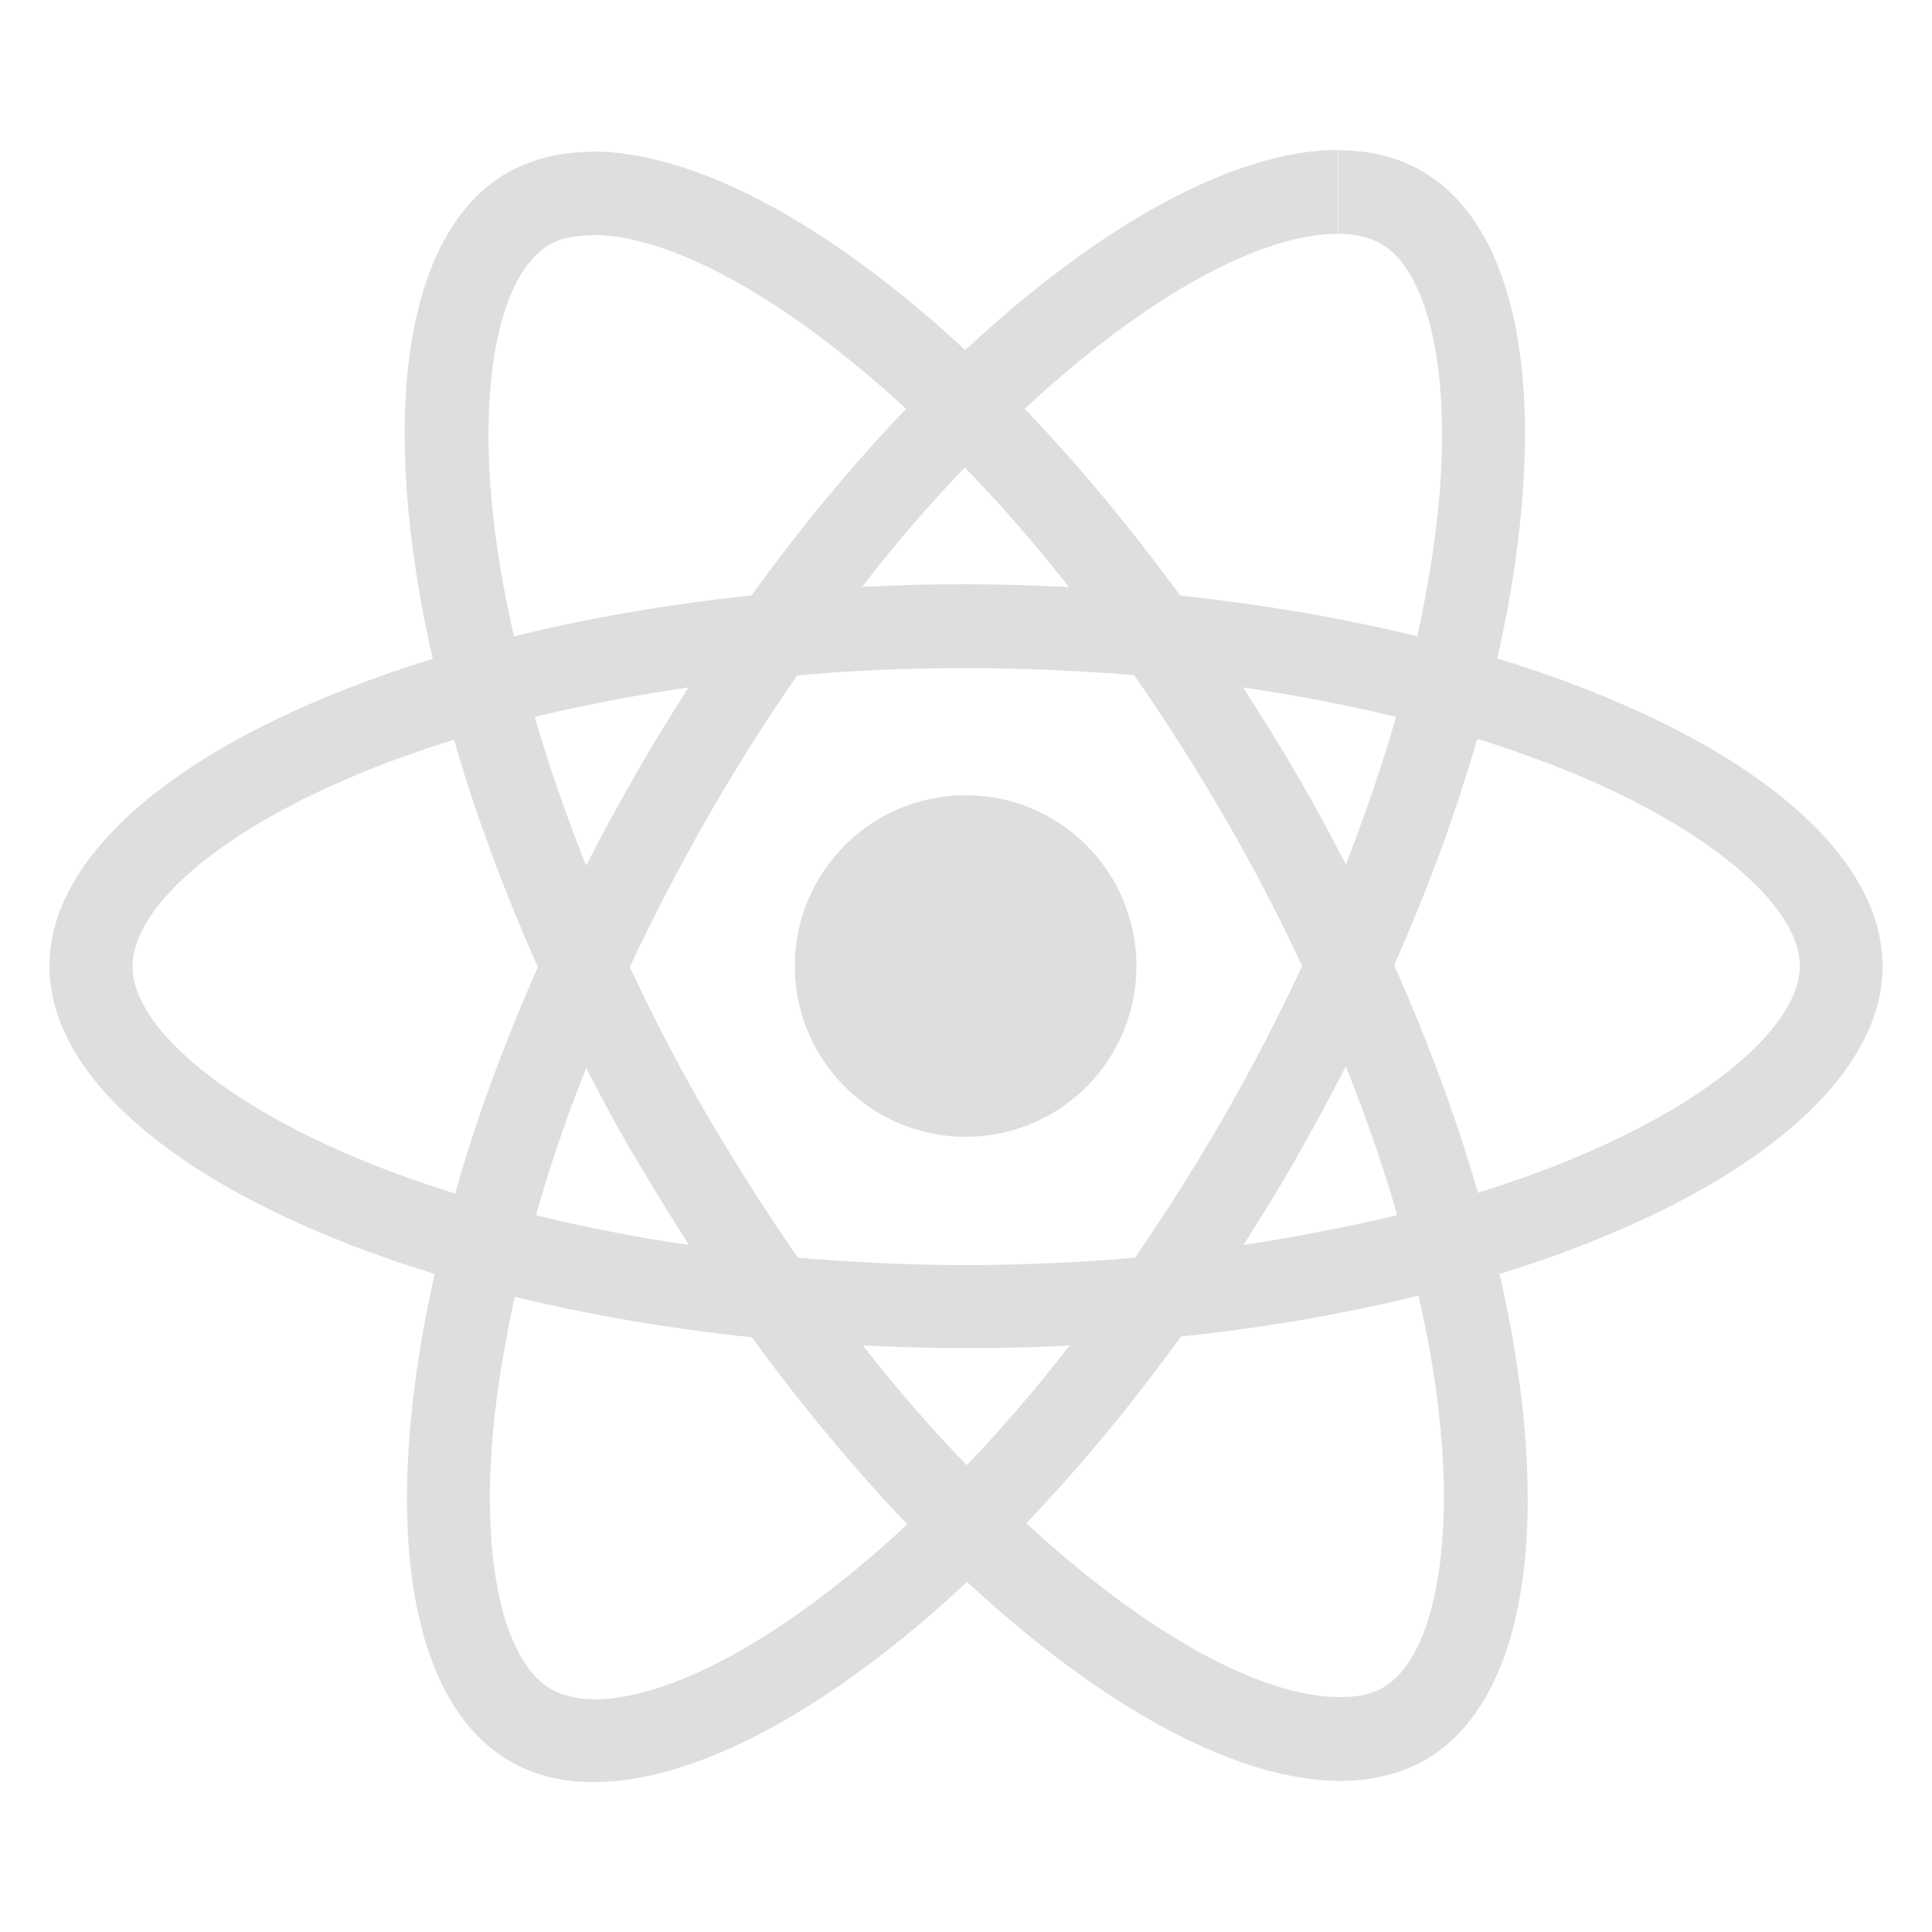
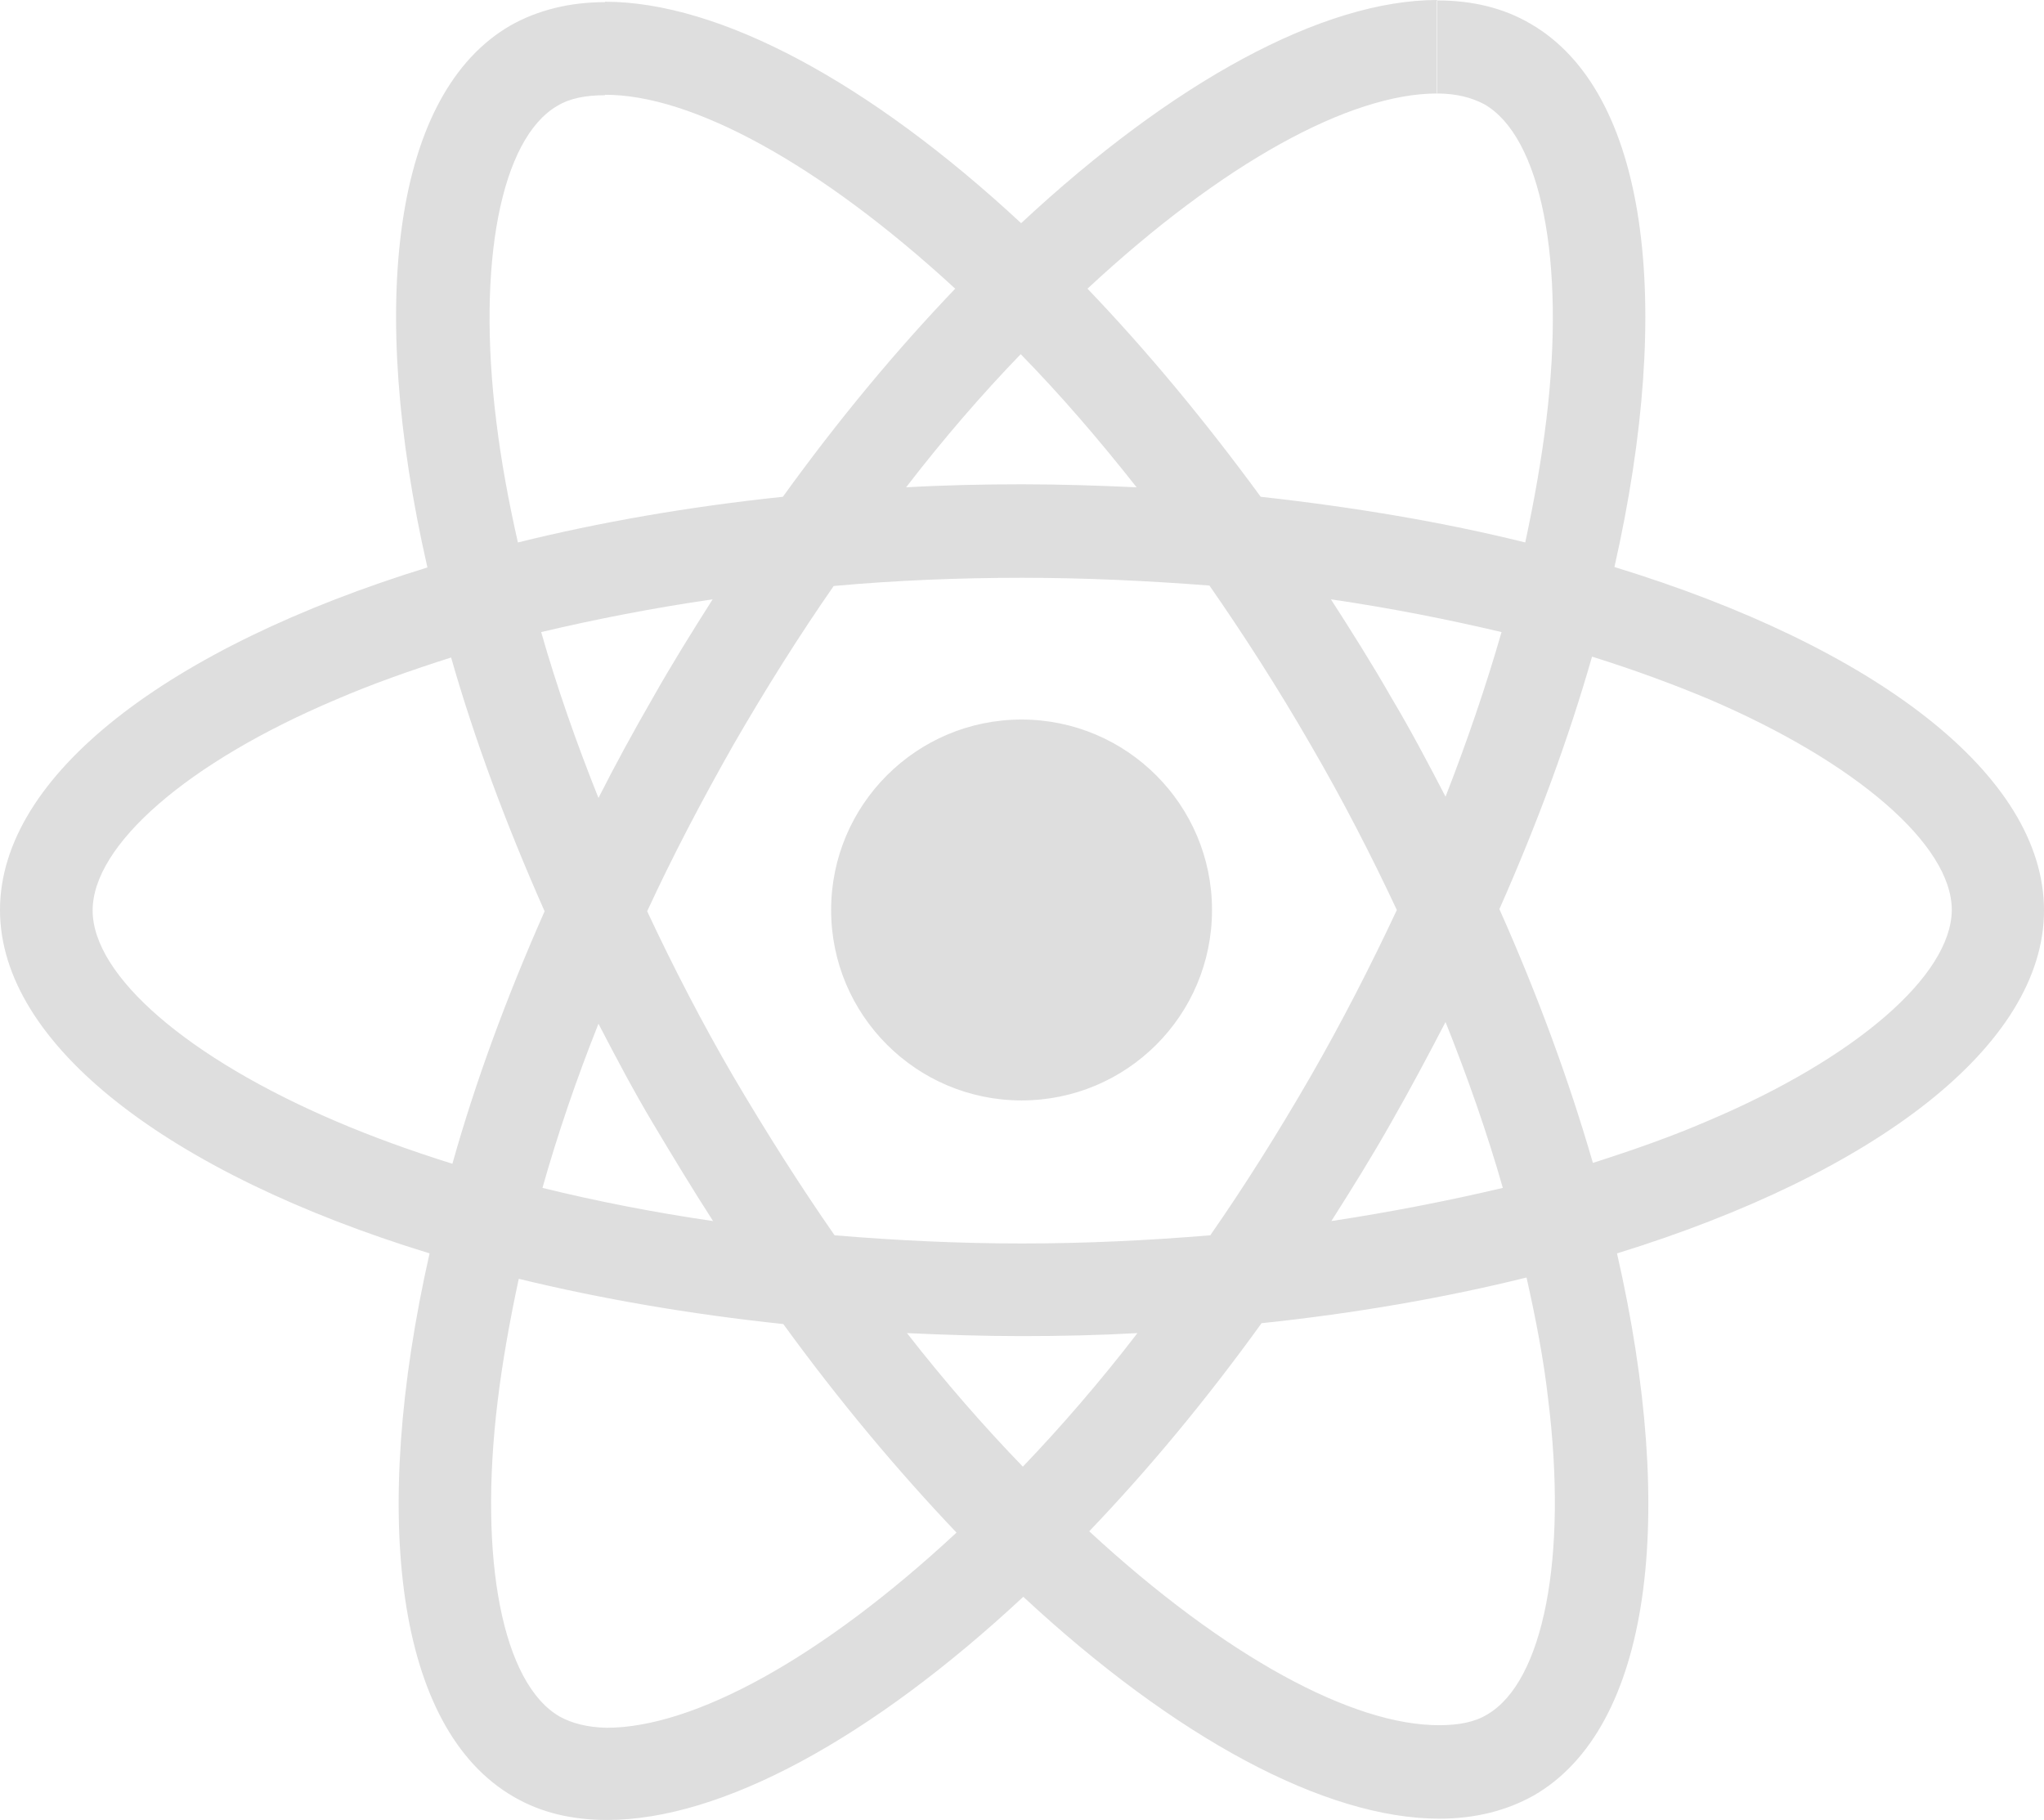
- <svg xmlns="http://www.w3.org/2000/svg" version="1.1" id="Layer_1" x="0px" y="0px" viewBox="0 0 500 500" style="enable-background:new 0 0 500 500;" xml:space="preserve">
-   <style type="text/css">
- 	.st0{fill:#DEDEDE;}
- 	.st1{fill:#C8C8C8;}
- </style>
-   <path class="st0" d="M734.6,71.3c10.3,0,18.7,8.3,18.7,18.5c0,10.2-8.4,18.5-18.7,18.5c-10.3,0-18.7-8.3-18.7-18.5  C715.9,79.6,724.3,71.3,734.6,71.3 M791.9,38.8c-108.9,0-102.1,46.7-102.1,46.7l0.1,48.4h103.9v14.5H648.7c0,0-69.7-7.8-69.7,101  s60.8,104.9,60.8,104.9h36.3v-50.5c0,0-1.9-60.2,59.8-60.2H839c0,0,57.9,0.9,57.9-55.4V95.1C896.9,95.1,905.7,38.8,791.9,38.8   M852.3,428.7c-10.3,0-18.7-8.3-18.7-18.5c0-10.2,8.4-18.5,18.7-18.5c10.3,0,18.7,8.3,18.7,18.5C871,420.4,862.6,428.7,852.3,428.7   M795,461.2c108.9,0,102.1-46.7,102.1-46.7l-0.1-48.4H793v-14.5h145.1c0,0,69.7,7.8,69.7-101s-60.8-104.9-60.8-104.9h-36.3v50.5  c0,0,1.9,60.2-59.8,60.2H747.9c0,0-57.9-0.9-57.9,55.4v93.2C690,404.9,681.2,461.2,795,461.2" />
-   <path class="st0" d="M1280.2,38.8h66v305.7c-63.3,10.1-123.9,16.5-167.2-7.2c-55.8-30.5-60.3-127.6-16.2-170.8  c22.4-21.9,67.5-37.3,115.9-27.3V43C1278.6,41,1278.5,39,1280.2,38.8 M1201,245.4c-0.2,40.1,29.8,64,77.7,53.1V192.3  C1230.2,177.9,1201.2,207.1,1201,245.4 M1453.2,38.8h-66v67.5h66V38.8z M2248.3,136.3c54.9-5.7,96.4,18,112.9,54.5  c28.2,62.4-1.6,134-46.9,155c-23.5,10.9-48.2,11.9-70.4,10c-68.8-5.9-112.2-74.5-88-150.7c3.8-11.9,8-19.2,10.3-23  C2181,157.4,2206.3,140.7,2248.3,136.3 M2245.3,301.4c72,27.4,79.9-126,7.3-111.9C2207.6,198.2,2209,287.6,2245.3,301.4   M1660.1,347.3c-54.5,3.1-137.4,21.2-167.2-14.3c-17.5-20.9-15.6-60.8,0-80.4c20.2-25.3,64.3-30.8,104.1-34.4  c3.6-8.7,1.2-22.9-2.9-28.7c-36.4-9.1-72.6,5-98.3,15.8V155c38.8-17.4,128.6-35.8,155.5,4.3c14.1,21.1,8.8,57.8,8.8,90.4V347.3z   M1544.2,277c-18.3,30,27.6,37.2,57.2,28.7v-44.5C1578.7,264.3,1552.8,262.9,1544.2,277 M1891.8,350.2c-3.2-49.9,4.3-111.3,0-152.1  c-8.8-82.9-130.5-64.5-198-47.4v199.5h66V193.8c16.6-4.3,44.1-8.7,55.7,0c14.8,11,10.3,45.8,10.3,73.2v83.3H1891.8 M2155.8,145  c-5.9,17.2-14.5,31.8-22,47.4c-6.8,1.5-12.7-2.7-16.1,0c-1.5,70,15.2,164.8-13.2,215.3c-17.1,30.4-48.6,49.9-96.8,53.1  c-35.1,2.4-62.3-3.3-88-12.9v-60.3c30.1,17.2,106.2,31.2,127.6-4.3c6.3-10.4,5.9-21.3,8.8-37.3c-13.8,0.7-27.2,7-44,7.2  c-69.2,0.9-112-53-95.3-127.8c6.4-28.9,23.8-52.2,46.9-66C2011.9,130.6,2085.9,132.8,2155.8,145 M1990.1,281.3  c11.1,17.6,41.2,24.2,66,12.9c-1.4-33.6-1.8-68-1.5-103.3C1997.6,176.1,1963.6,239.4,1990.1,281.3 M1387.4,140.4  c0,32.9-0.2,76.3-0.2,113.6c0,37.8,1.1,76.6-7.3,103.3c-9.7,30.8-33.6,42.2-58.7,57.4c10.8,3.2,20.4,9.6,30.8,14.4  c7.9,3.6,25.4,13.3,32.3,12.9c6.8-0.4,18.7-9.8,24.9-14.3c7.4-5.5,16.4-13.3,20.5-18.7c21.2-27.2,20.6-72.4,23.4-129.2  c0-57.8,0-92,0.1-139.5L1387.4,140.4z" />
-   <path class="st0" d="M294.1,250c0-24.4-19.8-44.2-44.2-44.2s-44.2,19.8-44.2,44.2c0,24.4,19.8,44.2,44.2,44.2S294.1,274.5,294.1,250   M465.8,250c-0.1,15.2-22.3,34.4-56.5,48.9c-8.3,3.6-17.4,6.8-26.8,9.8c-5.5-19-12.7-38.7-21.7-58.9c8.9-20.1,16.1-39.7,21.5-58.6  c9.6,3,18.6,6.3,27.2,9.9C443.6,215.7,465.8,234.9,465.8,250 M361.3,185.5c-3.6,12.5-8,25.4-13,38.2c-4-7.7-8.1-15.5-12.7-23.2  c-4.4-7.7-9.2-15.3-13.9-22.6C335.4,179.9,348.6,182.5,361.3,185.5 M316.9,211.5c7.4,12.7,14,25.5,20.1,38.5  c-6.1,13-12.7,25.9-20,38.6c-7.5,13-15.3,25.4-23.3,36.9c-14.4,1.2-29,1.9-43.7,1.9c-14.6,0-29.2-0.7-43.5-1.9  c-8-11.5-15.8-23.8-23.4-36.7c-7.4-12.7-14-25.5-20.1-38.5c6-13,12.8-25.9,20-38.6c7.5-13,15.3-25.4,23.3-36.9  c14.4-1.3,29-1.9,43.7-1.9c14.6,0,29.2,0.7,43.5,1.8C301.5,186.2,309.4,198.5,316.9,211.5 M276.6,151.9c-8.7-0.4-17.6-0.7-26.6-0.7  c-9.1,0-18.1,0.2-26.9,0.7c8.7-11.3,17.7-21.7,26.6-30.9C258.7,130.2,267.7,140.6,276.6,151.9 M234.5,105.8  c-13.6,14.2-27.1,30.4-40,48.3c-21.9,2.3-42.5,5.9-61.5,10.6c-2.2-9.7-3.9-19-5-28c-4.6-36.9,1.1-65.7,14.1-73.3  c2.9-1.8,6.7-2.5,11.1-2.5v-0.1C173.2,60.7,202.9,76.7,234.5,105.8 M139.2,250.3c-8.9,20.1-16.1,39.7-21.4,58.6  c-9.6-3-18.7-6.3-27.1-9.9c-34.2-14.6-56.4-33.7-56.4-48.9c0-15.2,22.1-34.4,56.4-48.9c8.3-3.6,17.4-6.8,26.8-9.8  C122.9,210.3,130.2,230,139.2,250.3 M151.7,224c-5.2-13-9.7-25.9-13.3-38.5c12.7-3,26-5.6,39.8-7.6c-4.7,7.4-9.5,15.1-13.9,22.9  C159.8,208.6,155.6,216.3,151.7,224 M151.7,276.4c4,7.7,8.1,15.5,12.7,23.2c4.6,7.7,9.2,15.3,13.9,22.6c-13.7-2-27-4.6-39.6-7.7  C142.2,302.1,146.6,289.2,151.7,276.4 M128.3,364c1.1-9.1,2.8-18.6,4.9-28.4c18.9,4.6,39.6,8.2,61.4,10.5  c13,17.9,26.6,34.1,40.2,48.4c-31.5,29.3-61.1,45.3-81.2,45.3c-4.4-0.1-8-1-10.9-2.6C129.5,429.6,123.8,400.9,128.3,364   M250.2,379.2c-9-9.3-18-19.6-26.9-31c8.7,0.4,17.6,0.7,26.6,0.7c9.1,0,18.1-0.2,26.9-0.7C268.1,359.5,259.1,369.9,250.2,379.2   M321.8,322.2c4.7-7.4,9.5-15.1,13.9-22.9c4.4-7.7,8.6-15.6,12.6-23.3c5.2,13,9.7,25.9,13.3,38.5  C348.9,317.5,335.6,320.1,321.8,322.2 M265.6,394.2c13.6-14.2,27.1-30.4,40-48.3c21.9-2.3,42.5-5.9,61.5-10.6c2.2,9.8,4,19.2,5,28.1  c4.6,36.9-1.1,65.7-14.1,73.3c-2.9,1.8-6.7,2.5-11.1,2.5C326.8,439.3,297.1,423.3,265.6,394.2 M387.5,170.4  c13.9-61.5,7.7-110.4-19.5-126.1c-6.3-3.7-13.6-5.4-21.6-5.4v21.5c0,0-0.1,0-0.1,0v0.1c4.4,0,8,0.9,11,2.5  c13.1,7.5,18.9,36.2,14.4,73.2c-1.1,9.1-2.8,18.7-4.9,28.5c-18.9-4.7-39.7-8.2-61.4-10.6c-13.1-17.9-26.6-34.1-40.2-48.3  c31.5-29.3,61-45.3,81.1-45.3V38.9c0,0,0.1,0,0.1,0v-0.1c-26.6,0-61.4,19-96.6,51.8c-35.2-32.7-70-51.4-96.6-51.4v0.1  c-8.1,0-15.5,1.8-21.9,5.4c-27.2,15.7-33.3,64.5-19.3,125.8C52,189,12.8,218.7,12.8,250c0,31.4,39.4,61.2,99.7,79.7  c-13.9,61.5-7.7,110.4,19.5,126.1c6.3,3.7,13.6,5.4,21.7,5.4c26.6,0,61.4-19,96.6-51.8c35.2,32.7,70,51.5,96.6,51.5  c8.1,0,15.5-1.8,21.9-5.4c27.2-15.7,33.3-64.5,19.3-125.8c59.9-18.5,99.1-48.3,99.1-79.6C487.2,218.6,447.9,188.9,387.5,170.4" />
-   <path class="st0" d="M3739.8,127.6l51.9,0.3c0,0-96.5,133.7-104.4,144.6c-2.6,3.5-6.4,7.3-8.4,12c-5,11.9-10.1,37.8-10.1,37.8  l-47.5,0.2c0,0,7.4-27.1,7.1-41.5c-0.3-12.6-6.6-25.2-10.1-37.9c-3.6-12.8-8.4-37.9-8.4-37.9h48.8l6.7,27.5L3739.8,127.6z   M3641.5,155.8c-10.4-6.4-35.3-3.6-56.5-3.6h-32.9c-20.6,0-32.8-1.4-34.9,6.7c-6.4,25.1-33.7,163.5-33.7,163.5h43.8l28.6-127.3h23.6  c27.3,0,77.4-0.8,77.4-0.8S3651.1,161.7,3641.5,155.8 M3478.9,184.9c-1.4-5.1-2.6-12-5.1-15.5c-9.2-13.1-28-17.6-40.4-18.9  c-33.1-3.5-60.6,5.6-75.8,17.2c-4.6,3.5-8.4,6.3-11.8,10.3c-1.2,1.4-2.5,3.1-3.6,4.7c-1,1.4-2.1,2.4-3.1,3.9  c-1.4,2.2-2.9,6.3-4.6,9.9c-1.4,2.9-2.7,6.3-3.8,9c-9.1,23.3-18.4,66.8-10.1,89.5c1.2,3.4,4,7.6,4.9,8.9c1.2,1.6,2.3,3.5,3.5,4.9  c4.6,5,11.3,8.6,18.5,10.3c36.5,8.9,109.4,5.2,109.4,5.2l8.9-40.5c0,0-51.6,2.4-76.3-0.8c-3.7-0.5-14-1-19.2-5.7  c-4.6-4.1-10-13.8-6-20.1c2.8-4.5,14.1-3.2,23.6-3.5c30.4-0.9,85.9,0,85.9,0S3484.5,205.4,3478.9,184.9 M3372.4,217.4  c0,0-0.7-28.8,37.3-27.6c13.5,0.4,18.2,2.3,23.3,10.4c6,9.5,4.6,17.6,4.6,17.6L3372.4,217.4z M3247.8,281.1c0,0-16.8,0.1-21.9,0  c-16.2-0.4-21.5-0.9-25.3-8.6c-4-8.1-0.2-18.3,1.7-29.2c5.2-30.5,17.6-91.5,17.6-91.5l-44,0.4c0,0-8.4,39.2-12.4,58.4  c-5.6,27.1-17.6,66.9-5,91.2c12.9,25,43.3,20.7,77.5,20.7h48.8c12.1-55.9,35.7-170.6,35.7-170.6l-42.5,0.2L3247.8,281.1z   M3138.4,171c-2.6-19.3-14.9-40.2-28.3-48.9c-0.5-0.3-3-2.3-3.7-2.7c-10-5.9-25.9-10.9-37-12c-57.3-6-91.5,20-111.1,55.1  c-7.7,13.8-12.9,28.8-16.8,44.7c-4.4,17.7-7.6,39.1-5.1,58.5c1.5,11.7,7.8,28.2,16.9,37.9c22.3,23.7,66,20.7,112.8,20.7  c14.3,0,48.7-0.3,59.1-0.6c3.4-0.1,13-40.1,12.1-41.4c-0.8-1-12.3,0.4-25.4-0.8C3124.6,246.8,3143.2,207,3138.4,171 M3079.4,234.6  c-4.2,15.4-8.4,30.9-13.5,44.7c-34-0.2-65.6,4.5-75.8-17.2c-5.7-12.3-3.1-29,0-44.8c4.2-21.2,8.3-36.7,20.2-49.9  c9.2-10.2,32.5-22.7,57.3-13.8c8.2,3,21,17.1,21.9,32.7C3090.4,201,3083.9,218.5,3079.4,234.6 M2931.5,152.2  c-16.6,0-30.6-0.2-45.7-0.2c-3.7,12.5-6.4,26.9-10.1,41.3h47.2C2925.8,180.3,2928.6,165.4,2931.5,152.2 M2874,205.4  c-2.3,7.7-14.5,59.9-18.5,79.2c-7,33.4-7.9,68.1-43.8,63.7c-3.5,12.9-7.8,30.2-11.7,44.6c14.7,0.3,28.3,1.5,40.3,0.1  c7.4-0.8,20.7-4.1,23.6-6.9c1.2-1.1,2-0.6,3.4-1.7c15.6-12.5,19.5-29.7,25.3-53.3c9.2-37.8,21-92,26.9-125.6H2874 M2767.9,293.1  c-14.6,15.1-38.5,25.6-57.3,27.5c-77.9,8.2-158.1-63.2-132-146.4l1-3.3c-0.6,0,4.4-7.7,3.8-7.7c-36.1,35.7-33,83.5-15.6,117.9  c12.1,24,34.3,46.4,60.6,58.5c12.2,5.6,30.9,10.8,50.5,10.3c42-0.9,71.4-21.2,88-54.2L2767.9,293.1 M2720.8,258.7  c-43.8-0.3-93.1-40.4-87.6-96.4c0.5-4.8,2.3-12.4,7.4-22.2c-14.6,18.7-23.4,34.2-20.9,60c3.4,35.5,36.2,71,70.7,75.7  c41.2,5.6,71.9-12.1,82.5-39.6C2760.8,249.5,2740.4,258.9,2720.8,258.7 M2771,189.2c-26.3,18.3-42.6,12.2-50.3,9.9  c-1.7-0.5-5.6-2.3-9.3-4.6c-8.2-5-12.2-7.3-18.5-16.7c-3.5-5.2-7-13.4-8.1-18.1c-1.9-7.8-1.4-19.8,2.2-30.1  c-11.9,10.8-13.7,31.8-9.8,45.7c0.5,1.7,3.3,8.7,4.9,11.2c10.3,16.9,29.9,31.8,60.6,25.1C2750.4,209.9,2767.9,196.4,2771,189.2" />
-   <path id="Logotype" class="st1" d="M5041.4,203.9h-71.1v7.5c22.2,0,25.8,4.8,25.8,33v50.8c0,28.2-3.6,33.3-25.8,33.3  c-17.1-2.4-28.6-11.5-44.5-29l-18.3-19.8c24.6-4.4,37.7-19.9,37.7-37.3c0-21.8-18.7-38.5-53.6-38.5h-69.9v7.5  c22.2,0,25.8,4.8,25.8,33v50.8c0,28.2-3.6,33.3-25.8,33.3v7.5h79v-7.5c-22.2,0-25.8-5.2-25.8-33.3V281h6.7l44.1,55.2h115.5  c56.8,0,81.4-30.2,81.4-66.3C5122.8,233.7,5098.2,203.9,5041.4,203.9z M4875.1,268.7v-52.8h16.3c17.9,0,25.8,12.3,25.8,26.6  c0,13.9-7.9,26.2-25.8,26.2H4875.1z M5042.6,323.9h-2.8c-14.3,0-16.3-3.6-16.3-21.8v-86.2c0,0,17.5,0,19.1,0  c41.3,0,48.8,30.2,48.8,53.6C5091.4,293.7,5083.9,323.9,5042.6,323.9z M4600.7,283.4l27.4-81c7.9-23.4,4.4-30.2-21-30.2v-7.9h74.6  v7.9c-25,0-31,6-40.9,34.9l-45.3,135.8h-5.2l-40.5-124.3l-41.3,124.3h-5.2l-44.1-135.8c-9.5-29-15.9-34.9-38.9-34.9v-7.9h88.1v7.9  c-23.4,0-29.8,5.6-21.4,30.2l26.6,81l40.1-119.1h7.5L4600.7,283.4z M4735.7,341.3c-43.7,0-79.4-32.2-79.4-71.5  c0-38.9,35.7-71.1,79.4-71.1c43.7,0,79.4,32.2,79.4,71.1C4815.1,309.2,4779.4,341.3,4735.7,341.3z M4735.7,211.1  c-36.5,0-49.2,33-49.2,58.8c0,26.2,12.7,58.8,49.2,58.8c36.9,0,49.6-32.6,49.6-58.8C4785.3,244,4772.6,211.1,4735.7,211.1z   M5220.9,328.2v7.9H5130v-7.9c26.6,0,31.4-6.7,31.4-46.5v-63.5c0-39.7-4.8-46.1-31.4-46.1v-7.9h82.2c40.9,0,63.5,21,63.5,49.2  c0,27.4-22.6,48.8-63.5,48.8h-22.6v19.5C5189.5,321.5,5194.3,328.2,5220.9,328.2z M5212.1,178.5h-22.6v69.1h22.6  c22.2,0,32.6-15.5,32.6-34.1C5244.7,194.4,5234.4,178.5,5212.1,178.5z M5548.4,298.8l-2,7.1c-3.6,13.1-7.9,17.9-36.1,17.9h-5.6  c-20.6,0-24.2-4.8-24.2-33v-18.3c31,0,33.4,2.8,33.4,23.4h7.5v-59.2h-7.5c0,20.6-2.4,23.4-33.4,23.4v-44.5h21.8  c28.2,0,32.6,4.8,36.1,17.9l2,7.5h6.3l-2.8-37.3h-116.7v7.5c22.2,0,25.8,4.8,25.8,33v50.8c0,25.8-3,32.3-20.6,33.2  c-16.7-2.5-28.1-11.6-43.7-28.8l-18.3-19.8c24.6-4.4,37.7-19.9,37.7-37.3c0-21.8-18.7-38.5-53.6-38.5h-69.9v7.5  c22.2,0,25.8,4.8,25.8,33v50.8c0,28.2-3.6,33.3-25.8,33.3v7.5h79v-7.5c-22.2,0-25.8-5.2-25.8-33.3V281h6.7l44.1,55.2H5552l2.4-37.3  H5548.4z M5338,268.7v-52.8h16.3c17.9,0,25.8,12.3,25.8,26.6c0,13.9-7.9,26.2-25.8,26.2H5338z M5629,341.3  c-15.9,0-29.8-8.3-35.7-13.5c-2,2-5.6,7.9-6.3,13.5h-7.5v-54.8h7.9c3.2,26.2,21.4,41.7,44.9,41.7c12.7,0,23-7.1,23-19.1  c0-10.3-9.1-18.3-25.4-25.8l-22.6-10.7c-15.9-7.5-27.8-20.7-27.8-38.1c0-19.1,17.9-35.3,42.5-35.3c13.1,0,24.2,4.8,31,10.3  c2-1.6,4-6,5.2-10.7h7.5v46.9h-8.3c-2.8-18.7-13.1-34.1-34.1-34.1c-11.1,0-21.4,6.4-21.4,16.3c0,10.3,8.3,15.9,27.4,24.6l21.8,10.7  c19.1,9.1,26.6,23.8,26.6,35.7C5677.5,323.9,5655.6,341.3,5629,341.3z M5749.1,341.3c-15.9,0-29.8-8.3-35.7-13.5  c-2,2-5.6,7.9-6.3,13.5h-7.5v-54.8h7.9c3.2,26.2,21.4,41.7,44.9,41.7c12.7,0,23-7.1,23-19.1c0-10.3-9.1-18.3-25.4-25.8l-22.6-10.7  c-15.9-7.5-27.8-20.7-27.8-38.1c0-19.1,17.9-35.3,42.5-35.3c13.1,0,24.2,4.8,31,10.3c2-1.6,4-6,5.2-10.7h7.5v46.9h-8.3  c-2.8-18.7-13.1-34.1-34.1-34.1c-11.1,0-21.4,6.4-21.4,16.3c0,10.3,8.3,15.9,27.4,24.6l21.8,10.7c19.1,9.1,26.6,23.8,26.6,35.7  C5797.5,323.9,5775.7,341.3,5749.1,341.3z M4223.9,82.1c22.7,0,44.7,4.4,65.4,13.2c9.9,4.2,19.5,9.4,28.5,15.5  c8.9,6,17.3,12.9,24.9,20.5c7.6,7.6,14.5,16,20.5,24.9c6.1,9,11.3,18.6,15.5,28.5c8.8,20.7,13.2,42.7,13.2,65.4s-4.4,44.7-13.2,65.4  c-4.2,9.9-9.4,19.5-15.5,28.5c-6,8.9-12.9,17.3-20.5,24.9c-7.6,7.6-16,14.5-24.9,20.5c-9,6.1-18.6,11.3-28.5,15.5  c-20.7,8.8-42.7,13.2-65.4,13.2s-44.7-4.4-65.4-13.2c-9.9-4.2-19.5-9.4-28.5-15.5c-8.9-6-17.3-12.9-24.9-20.5  c-7.6-7.6-14.5-16-20.5-24.9c-6.1-9-11.3-18.6-15.5-28.5c-8.8-20.7-13.2-42.7-13.2-65.4s4.4-44.7,13.2-65.4  c4.2-9.9,9.4-19.5,15.5-28.5c6-8.9,12.9-17.3,20.5-24.9c7.6-7.6,16-14.5,24.9-20.5c9-6.1,18.6-11.3,28.5-15.5  C4179.3,86.5,4201.3,82.1,4223.9,82.1 M4223.9,71.3c-98.7,0-178.7,80-178.7,178.7c0,98.7,80,178.7,178.7,178.7s178.7-80,178.7-178.7  C4402.6,151.3,4322.6,71.3,4223.9,71.3L4223.9,71.3z M4075,250c0,58.9,34.2,109.9,83.9,134l-71-194.6  C4079.7,207.9,4075,228.4,4075,250z M4324.4,242.5c0-18.4-6.6-31.1-12.3-41.1c-7.5-12.3-14.6-22.7-14.6-34.9  c0-13.7,10.4-26.4,25-26.4c0.7,0,1.3,0.1,1.9,0.1c-26.5-24.3-61.8-39.1-100.5-39.1c-52,0-97.8,26.7-124.4,67.1  c3.5,0.1,6.8,0.2,9.6,0.2c15.6,0,39.7-1.9,39.7-1.9c8-0.5,9,11.3,1,12.3c0,0-8.1,0.9-17,1.4l54.2,161.3l32.6-97.7l-23.2-63.6  c-8-0.5-15.6-1.4-15.6-1.4c-8-0.5-7.1-12.7,0.9-12.3c0,0,24.6,1.9,39.2,1.9c15.6,0,39.7-1.9,39.7-1.9c8-0.5,9,11.3,0.9,12.3  c0,0-8.1,0.9-17,1.4l53.8,160l15.4-48.7C4320.4,270.3,4324.4,255.2,4324.4,242.5z M4226.5,263l-44.7,129.8  c13.3,3.9,27.4,6.1,42.1,6.1c17.3,0,34-3,49.4-8.4c-0.4-0.6-0.8-1.3-1.1-2.1L4226.5,263z M4354.6,178.6c0.6,4.7,1,9.8,1,15.3  c0,15.1-2.8,32.1-11.3,53.3l-45.5,131.5c44.3-25.8,74-73.8,74-128.7C4372.8,224.1,4366.2,199.8,4354.6,178.6z" />
+ <svg xmlns="http://www.w3.org/2000/svg" id="Layer_2" data-name="Layer 2" viewBox="0 0 474.4 422.4">
+   <defs>
+     <style>
+       .cls-1 {
+         fill: #dedede;
+       }
+     </style>
+   </defs>
+   <g id="Layer_1-2" data-name="Layer 1">
+     <path class="cls-1" d="m281.3,211.2c0-24.4-19.8-44.2-44.2-44.2s-44.2,19.8-44.2,44.2,19.8,44.2,44.2,44.2,44.2-19.7,44.2-44.2m171.7,0c-.1,15.2-22.3,34.4-56.5,48.9-8.3,3.6-17.4,6.8-26.8,9.8-5.5-19-12.7-38.7-21.7-58.9,8.9-20.1,16.1-39.7,21.5-58.6,9.6,3,18.6,6.3,27.2,9.9,34.1,14.6,56.3,33.8,56.3,48.9m-104.5-64.5c-3.6,12.5-8,25.4-13,38.2-4-7.7-8.1-15.5-12.7-23.2-4.4-7.7-9.2-15.3-13.9-22.6,13.7,2,26.9,4.6,39.6,7.6m-44.4,26c7.4,12.7,14,25.5,20.1,38.5-6.1,13-12.7,25.9-20,38.6-7.5,13-15.3,25.4-23.3,36.9-14.4,1.2-29,1.9-43.7,1.9s-29.2-.7-43.5-1.9c-8-11.5-15.8-23.8-23.4-36.7-7.4-12.7-14-25.5-20.1-38.5,6-13,12.8-25.9,20-38.6,7.5-13,15.3-25.4,23.3-36.9,14.4-1.3,29-1.9,43.7-1.9s29.2.7,43.5,1.8c8,11.5,15.9,23.8,23.4,36.8m-40.3-59.6c-8.7-.4-17.6-.7-26.6-.7s-18.1.2-26.9.7c8.7-11.3,17.7-21.7,26.6-30.9,9,9.2,18,19.6,26.9,30.9m-42.1-46.1c-13.6,14.2-27.1,30.4-40,48.3-21.9,2.3-42.5,5.9-61.5,10.6-2.2-9.7-3.9-19-5-28-4.6-36.9,1.1-65.7,14.1-73.3,2.9-1.8,6.7-2.5,11.1-2.5v-.1c20-.1,49.7,15.9,81.3,45m-95.3,144.5c-8.9,20.1-16.1,39.7-21.4,58.6-9.6-3-18.7-6.3-27.1-9.9-34.2-14.6-56.4-33.7-56.4-48.9s22.1-34.4,56.4-48.9c8.3-3.6,17.4-6.8,26.8-9.8,5.4,18.9,12.7,38.6,21.7,58.9m12.5-26.3c-5.2-13-9.7-25.9-13.3-38.5,12.7-3,26-5.6,39.8-7.6-4.7,7.4-9.5,15.1-13.9,22.9-4.5,7.8-8.7,15.5-12.6,23.2m0,52.4c4,7.7,8.1,15.5,12.7,23.2,4.6,7.7,9.2,15.3,13.9,22.6-13.7-2-27-4.6-39.6-7.7,3.5-12.4,7.9-25.3,13-38.1m-23.4,87.6c1.1-9.1,2.8-18.6,4.9-28.4,18.9,4.6,39.6,8.2,61.4,10.5,13,17.9,26.6,34.1,40.2,48.4-31.5,29.3-61.1,45.3-81.2,45.3-4.4-.1-8-1-10.9-2.6-13.2-7.6-18.9-36.3-14.4-73.2m121.9,15.2c-9-9.3-18-19.6-26.9-31,8.7.4,17.6.7,26.6.7s18.1-.2,26.9-.7c-8.7,11.3-17.7,21.7-26.6,31m71.6-57c4.7-7.4,9.5-15.1,13.9-22.9,4.4-7.7,8.6-15.6,12.6-23.3,5.2,13,9.7,25.9,13.3,38.5-12.7,3-26,5.6-39.8,7.7m-56.2,72c13.6-14.2,27.1-30.4,40-48.3,21.9-2.3,42.5-5.9,61.5-10.6,2.2,9.8,4,19.2,5,28.1,4.6,36.9-1.1,65.7-14.1,73.3-2.9,1.8-6.7,2.5-11.1,2.5-20.1.1-49.8-15.9-81.3-45m121.9-223.8c13.9-61.5,7.7-110.4-19.5-126.1-6.3-3.7-13.6-5.4-21.6-5.4v21.5h-.1v.1c4.4,0,8,.9,11,2.5,13.1,7.5,18.9,36.2,14.4,73.2-1.1,9.1-2.8,18.7-4.9,28.5-18.9-4.7-39.7-8.2-61.4-10.6-13.1-17.9-26.6-34.1-40.2-48.3,31.5-29.3,61-45.3,81.1-45.3V.1h.1v-.1c-26.6,0-61.4,19-96.6,51.8C201.8,19.1,167,.4,140.4.4v.1c-8.1,0-15.5,1.8-21.9,5.4-27.2,15.7-33.3,64.5-19.3,125.8C39.2,150.2,0,179.9,0,211.2s39.4,61.2,99.7,79.7c-13.9,61.5-7.7,110.4,19.5,126.1,6.3,3.7,13.6,5.4,21.7,5.4,26.6,0,61.4-19,96.6-51.8,35.2,32.7,70,51.5,96.6,51.5,8.1,0,15.5-1.8,21.9-5.4,27.2-15.7,33.3-64.5,19.3-125.8,59.9-18.5,99.1-48.3,99.1-79.6,0-31.5-39.3-61.2-99.7-79.7" />
+   </g>
</svg>
